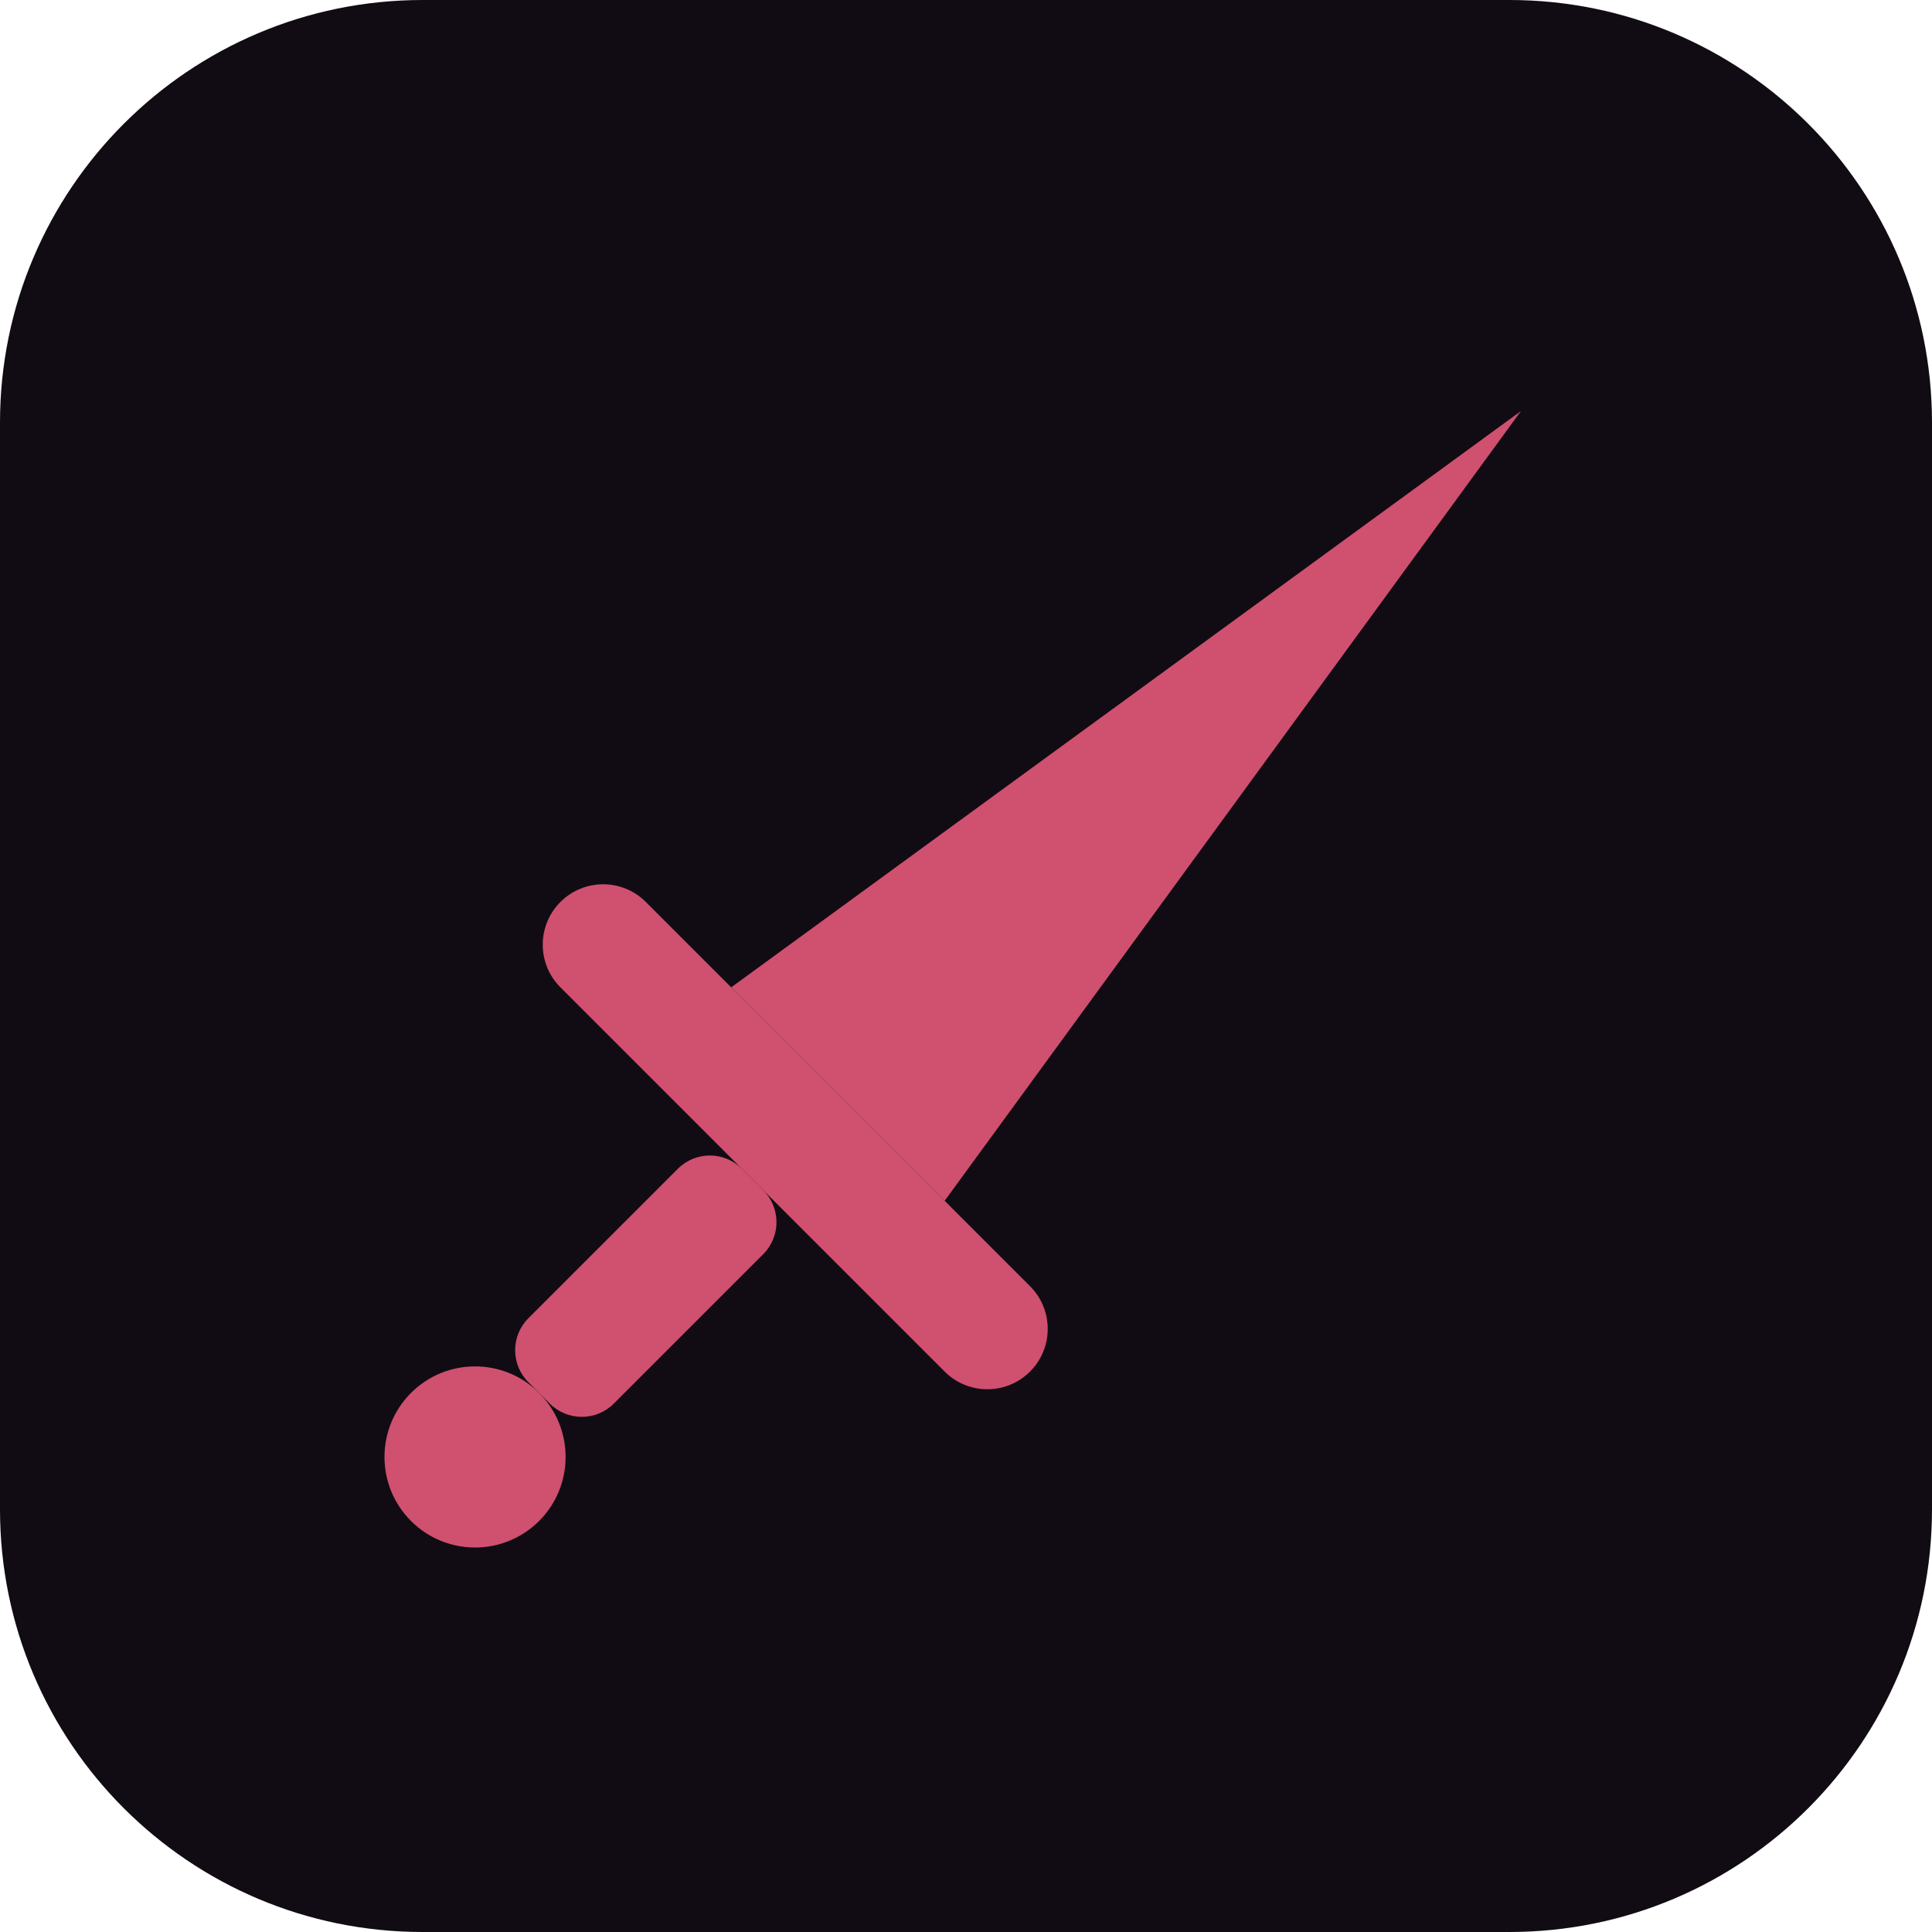
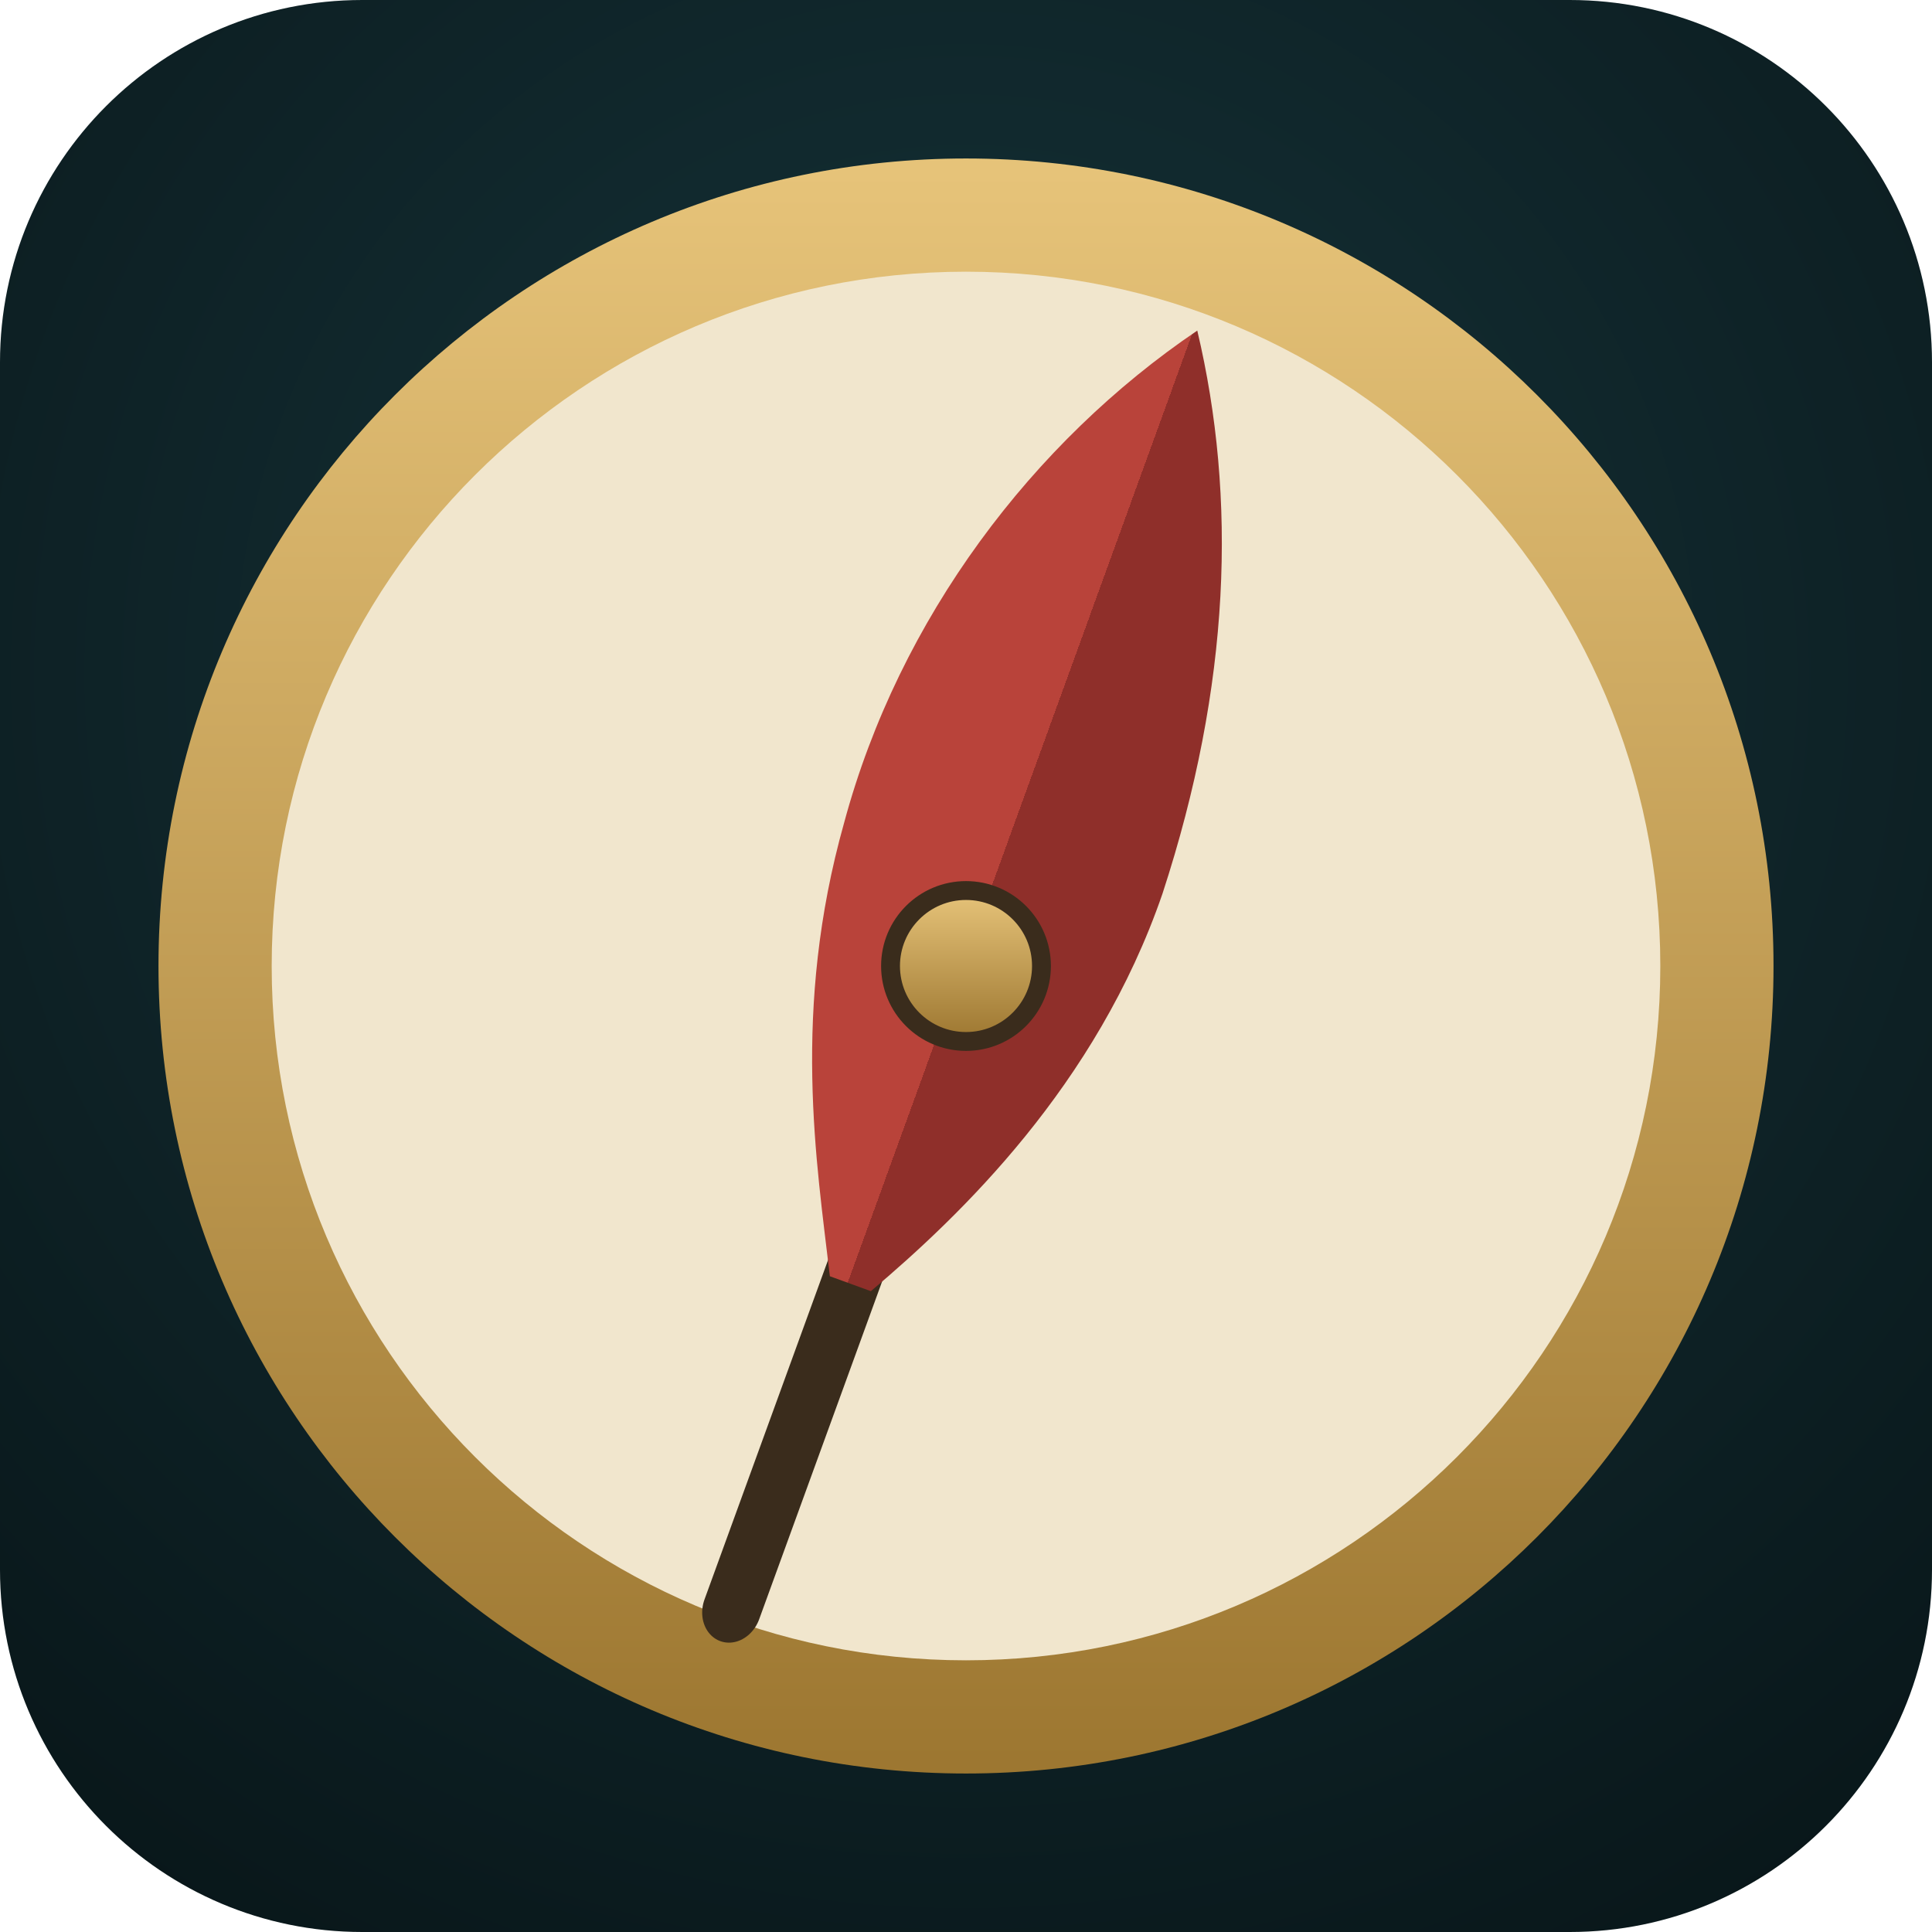
- <svg xmlns="http://www.w3.org/2000/svg" viewBox="0 0 64 64">
-   <rect width="64" height="64" rx="14" fill="#110c13" />
-   <g transform="rotate(45 32 32)" fill="#d0506f">
-     <path d="M32 6 L37 38 L27 38 Z" />
-     <rect x="21" y="38" width="22" height="4" rx="2" />
-     <rect x="30" y="42" width="4" height="10" rx="1.5" />
-     <circle cx="32" cy="55" r="3" />
+ <svg xmlns="http://www.w3.org/2000/svg" viewBox="0 0 512 512">
+   <defs>
+     <radialGradient id="bg" cx="50%" cy="35%" r="75%">
+       <stop offset="0" stop-color="#16343a" />
+       <stop offset="1" stop-color="#09171a" />
+     </radialGradient>
+     <linearGradient id="br" x1="0" y1="0" x2="0" y2="1">
+       <stop offset="0" stop-color="#e7c47a" />
+       <stop offset="1" stop-color="#9c7630" />
+     </linearGradient>
+     <linearGradient id="vn" x1="0" y1="0" x2="1" y2="0">
+       <stop offset="0" stop-color="#b9433a" />
+       <stop offset=".5" stop-color="#b9433a" />
+       <stop offset=".5" stop-color="#8f2f2a" />
+       <stop offset="1" stop-color="#8f2f2a" />
+     </linearGradient>
+   </defs>
+   <rect width="512" height="512" rx="96" fill="url(#bg)" />
+   <circle cx="256" cy="256" r="214" fill="url(#br)" />
+   <circle cx="256" cy="256" r="184" fill="#f1e6cd" />
+   <g transform="rotate(20 256 256) translate(256 256) scale(0.963 1.12) translate(-256 -256)">
+     <path d="M256 300 L256 418" stroke="#3a2c1c" stroke-width="16" stroke-linecap="round" />
+     <path d="M256 96 C 224 134, 206 184, 211 234 C 215 280, 236 312, 250 336 L262 336 C 278 312, 301 272, 300 224 C 298 172, 282 130, 256 96Z" fill="url(#vn)" />
  </g>
+   <circle cx="256" cy="256" r="20" fill="url(#br)" stroke="#3a2c1c" stroke-width="5" />
</svg>
